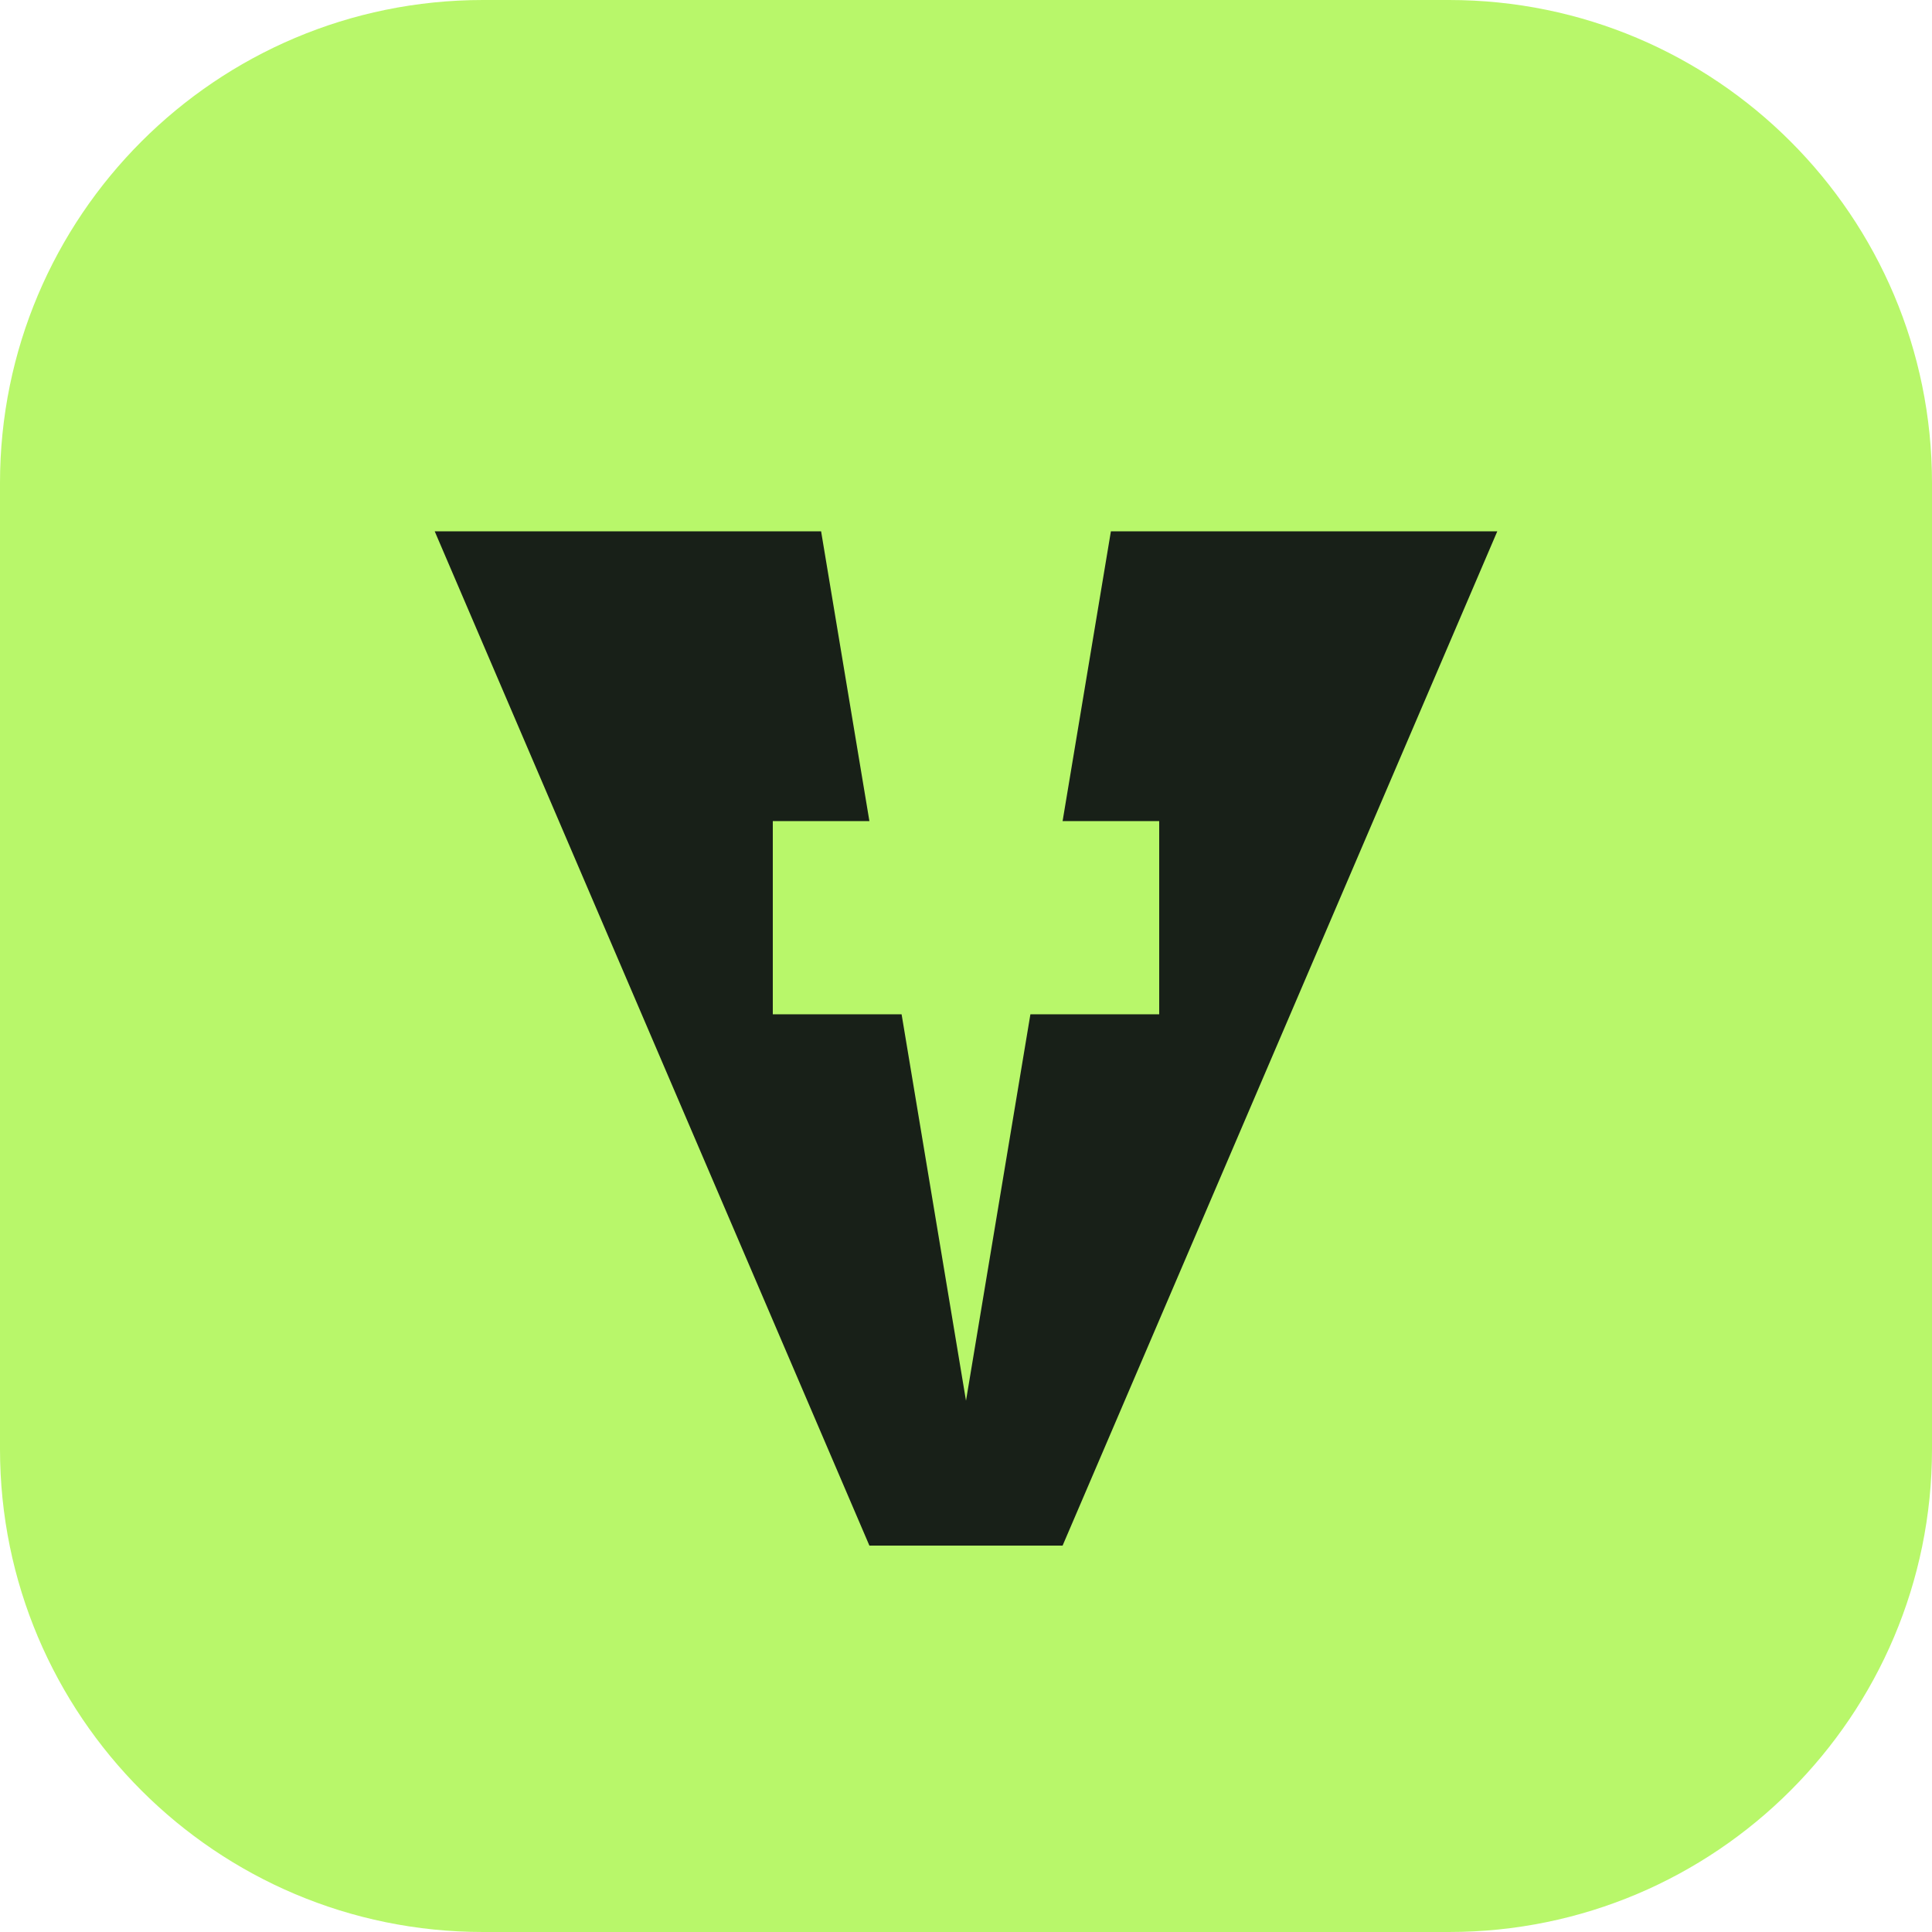
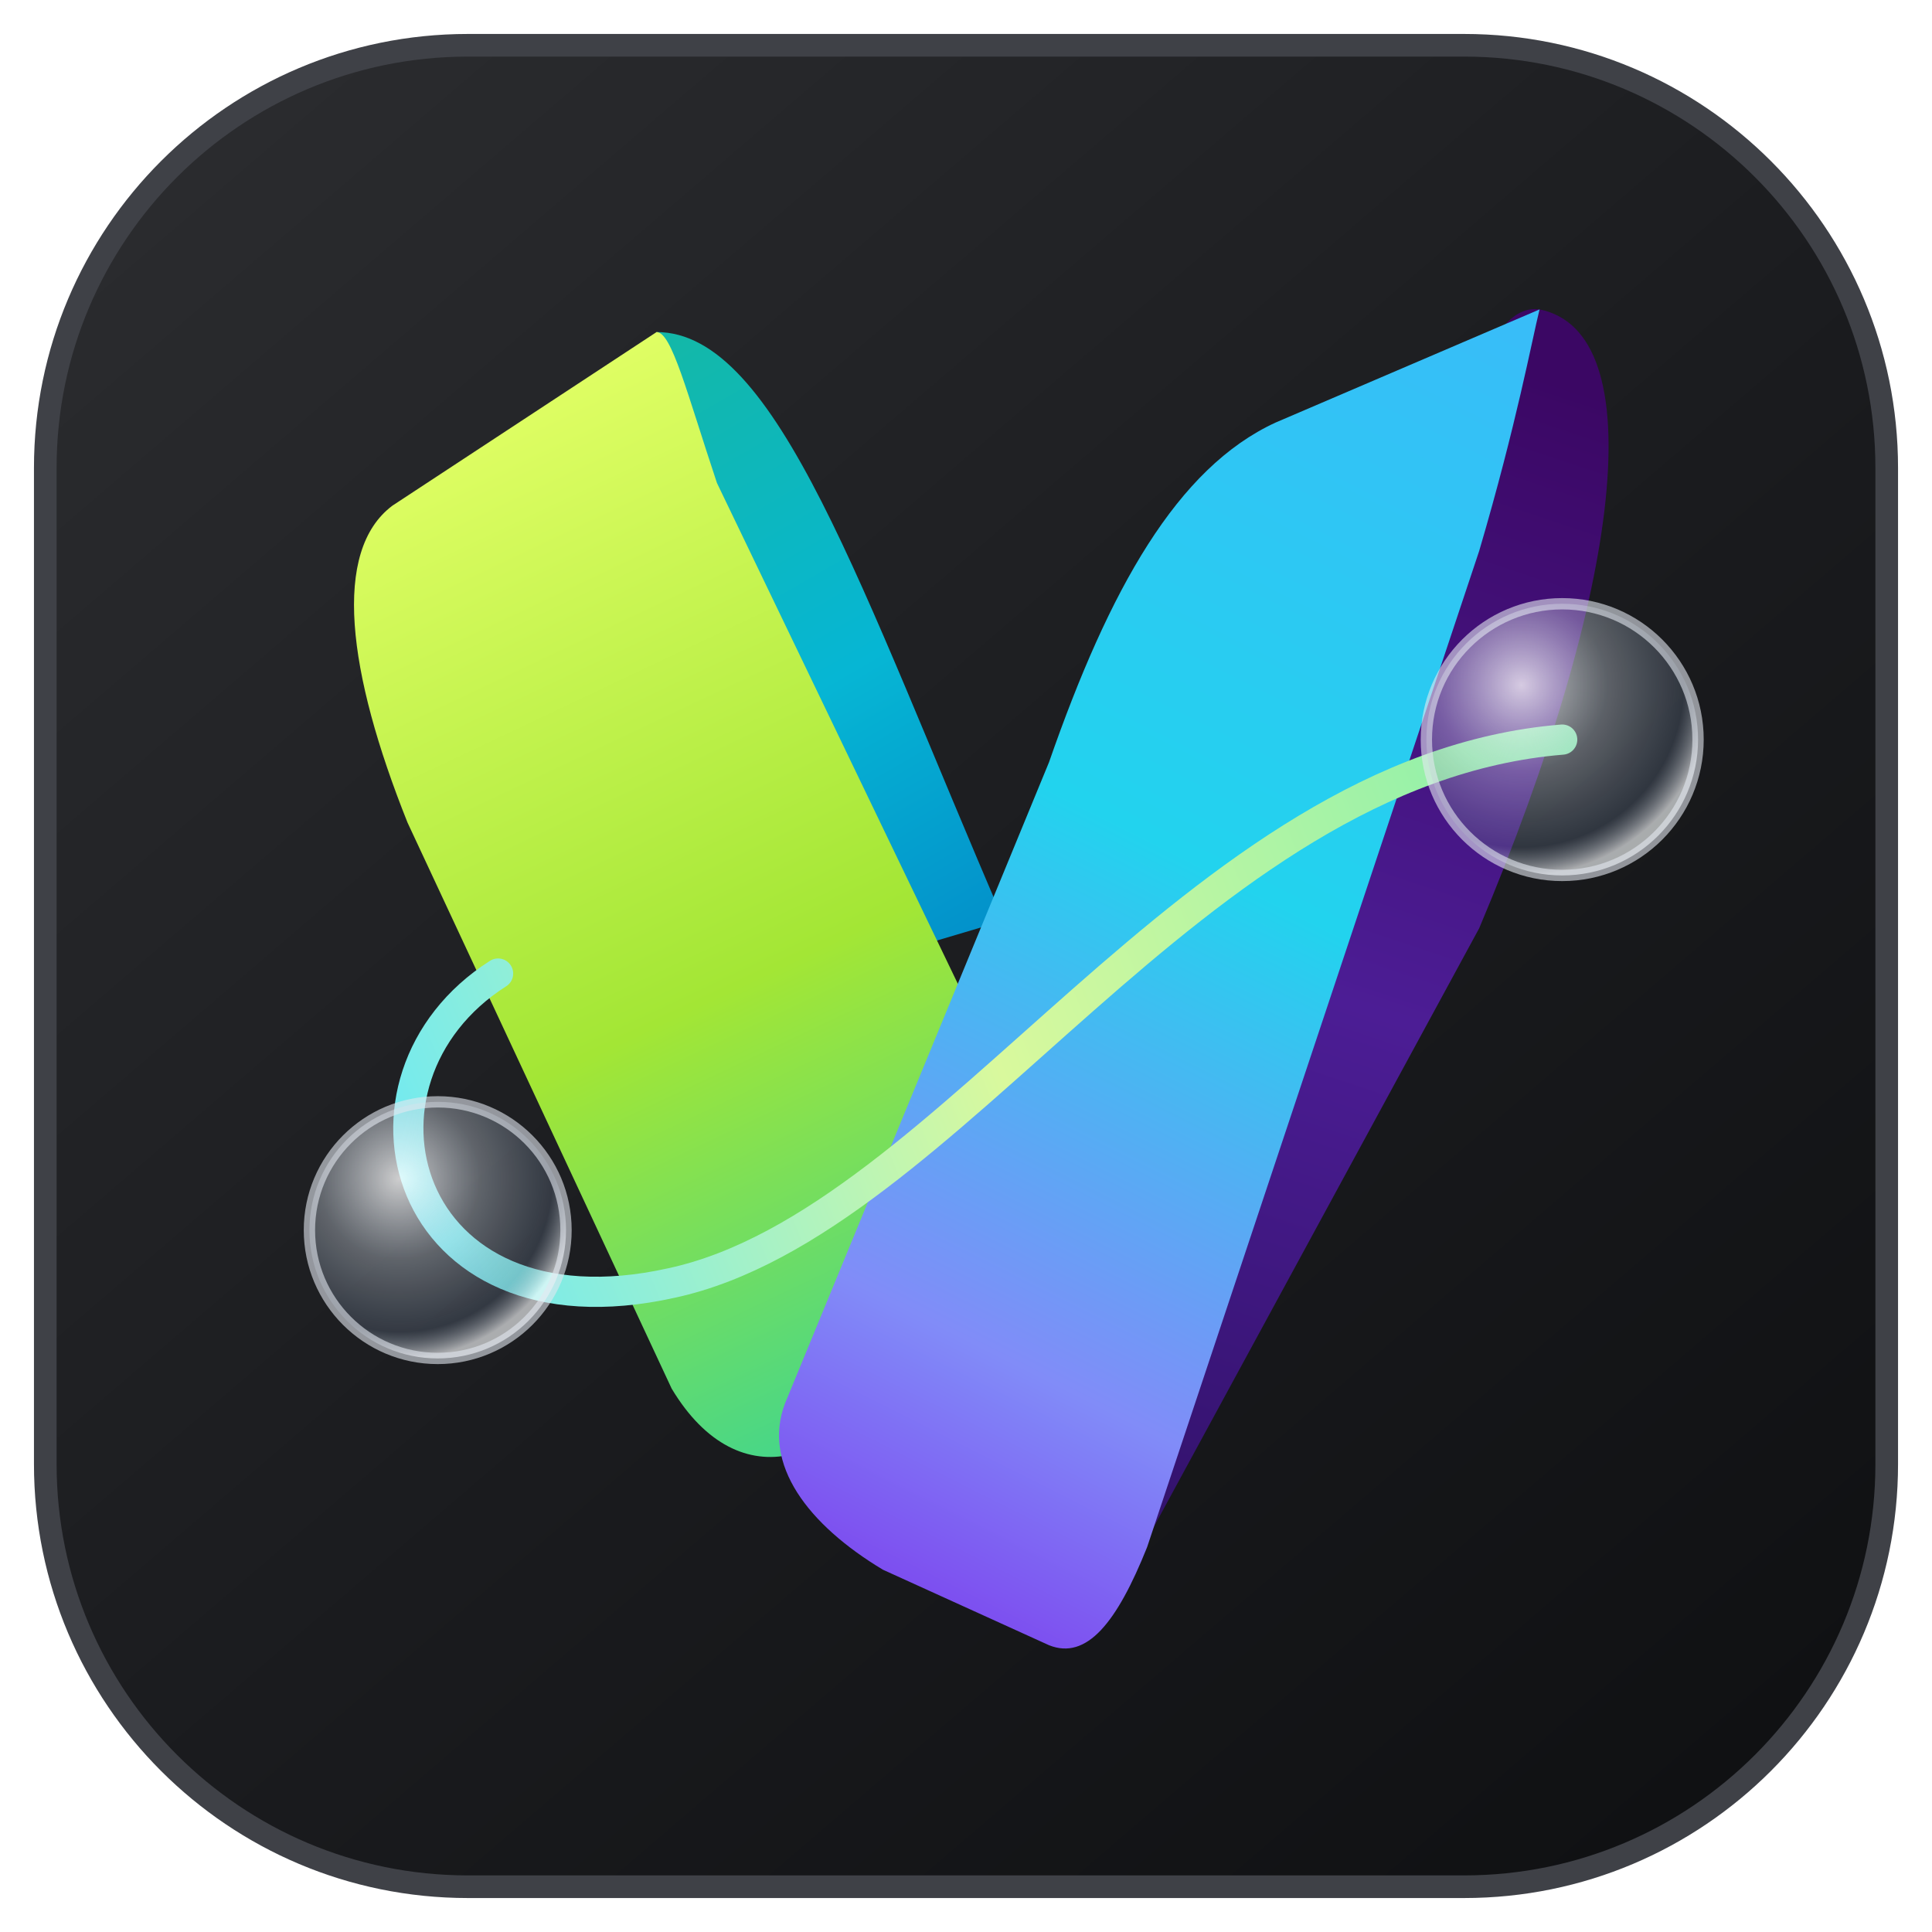
- <svg xmlns="http://www.w3.org/2000/svg" viewBox="0 0 40 40">
-   <rect width="40" height="40" rx="10" fill="#b8f76a" />
-   <path d="M9 11h8l3 18 3-18h8L22 32h-4z" fill="#182018" />
-   <path d="M16 17h8v4h-8z" fill="#b8f76a" />
+ <svg xmlns="http://www.w3.org/2000/svg" viewBox="0 0 512 512" fill="none">
+   <defs>
+     <linearGradient id="bg" x1="64" y1="32" x2="448" y2="480" gradientUnits="userSpaceOnUse">
+       <stop offset="0%" stop-color="#2A2B2E" />
+       <stop offset="55%" stop-color="#1A1B1E" />
+       <stop offset="100%" stop-color="#101113" />
+     </linearGradient>
+     <linearGradient id="leftBack" x1="170" y1="88" x2="275" y2="270" gradientUnits="userSpaceOnUse">
+       <stop offset="0%" stop-color="#14B8A6" />
+       <stop offset="50%" stop-color="#06B6D4" />
+       <stop offset="100%" stop-color="#0284C7" />
+     </linearGradient>
+     <linearGradient id="leftFront" x1="110" y1="110" x2="245" y2="395" gradientUnits="userSpaceOnUse">
+       <stop offset="0%" stop-color="#E2FF66" />
+       <stop offset="55%" stop-color="#A3E635" />
+       <stop offset="100%" stop-color="#34D399" />
+     </linearGradient>
+     <linearGradient id="rightBack" x1="395" y1="95" x2="285" y2="425" gradientUnits="userSpaceOnUse">
+       <stop offset="0%" stop-color="#3B0764" />
+       <stop offset="50%" stop-color="#4C1D95" />
+       <stop offset="100%" stop-color="#2E1065" />
+     </linearGradient>
+     <linearGradient id="rightFront" x1="390" y1="82" x2="215" y2="430" gradientUnits="userSpaceOnUse">
+       <stop offset="0%" stop-color="#38BDF8" />
+       <stop offset="42%" stop-color="#22D3EE" />
+       <stop offset="78%" stop-color="#818CF8" />
+       <stop offset="100%" stop-color="#7C3AED" />
+     </linearGradient>
+     <linearGradient id="bezierCurve" x1="96" y1="325" x2="415" y2="195" gradientUnits="userSpaceOnUse">
+       <stop offset="0%" stop-color="#67E8F9" />
+       <stop offset="50%" stop-color="#D9F99D" />
+       <stop offset="100%" stop-color="#86EFAC" />
+     </linearGradient>
+     <radialGradient id="glassSphere" cx="35%" cy="30%" r="70%">
+       <stop offset="0%" stop-color="#FFFFFF" stop-opacity="0.78" />
+       <stop offset="45%" stop-color="#CBD5E1" stop-opacity="0.38" />
+       <stop offset="85%" stop-color="#64748B" stop-opacity="0.32" />
+       <stop offset="100%" stop-color="#F8FAFC" stop-opacity="0.65" />
+     </radialGradient>
+   </defs>
+   <rect x="12" y="12" width="488" height="488" rx="112" fill="url(#bg)" stroke="#3F4147" stroke-width="6" />
+   <path d="M174 88 C206 88 228 156 266 244 L212 260 C182 184 164 114 174 88 Z" fill="url(#leftBack)" />
+   <path d="M408 82 C438 88 430 156 392 246 L292 430 C276 438 266 420 278 392 L374 152 C386 112 394 80 408 82 Z" fill="url(#rightBack)" />
+   <path d="M174 88 L104 134 C88 146 92 178 108 218 L178 368 C196 398 224 388 238 358 L266 286 L190 128 C182 104 178 88 174 88 Z" fill="url(#leftFront)" />
+   <path d="M408 82 L338 112 C312 124 294 156 278 202 L208 372 C202 388 214 404 234 416 L278 436 C288 440 296 430 304 410 L392 146 C402 112 406 90 408 82 Z" fill="url(#rightFront)" />
+   <path d="M132 258 C88 286 106 356 178 340 C252 324 316 204 414 196" stroke="url(#bezierCurve)" stroke-width="8" stroke-linecap="round" fill="none" />
+   <circle cx="116" cy="326" r="34" fill="url(#glassSphere)" stroke="#E2E8F0" stroke-opacity="0.6" stroke-width="3" />
+   <circle cx="414" cy="196" r="36" fill="url(#glassSphere)" stroke="#E2E8F0" stroke-opacity="0.6" stroke-width="3" />
</svg>
